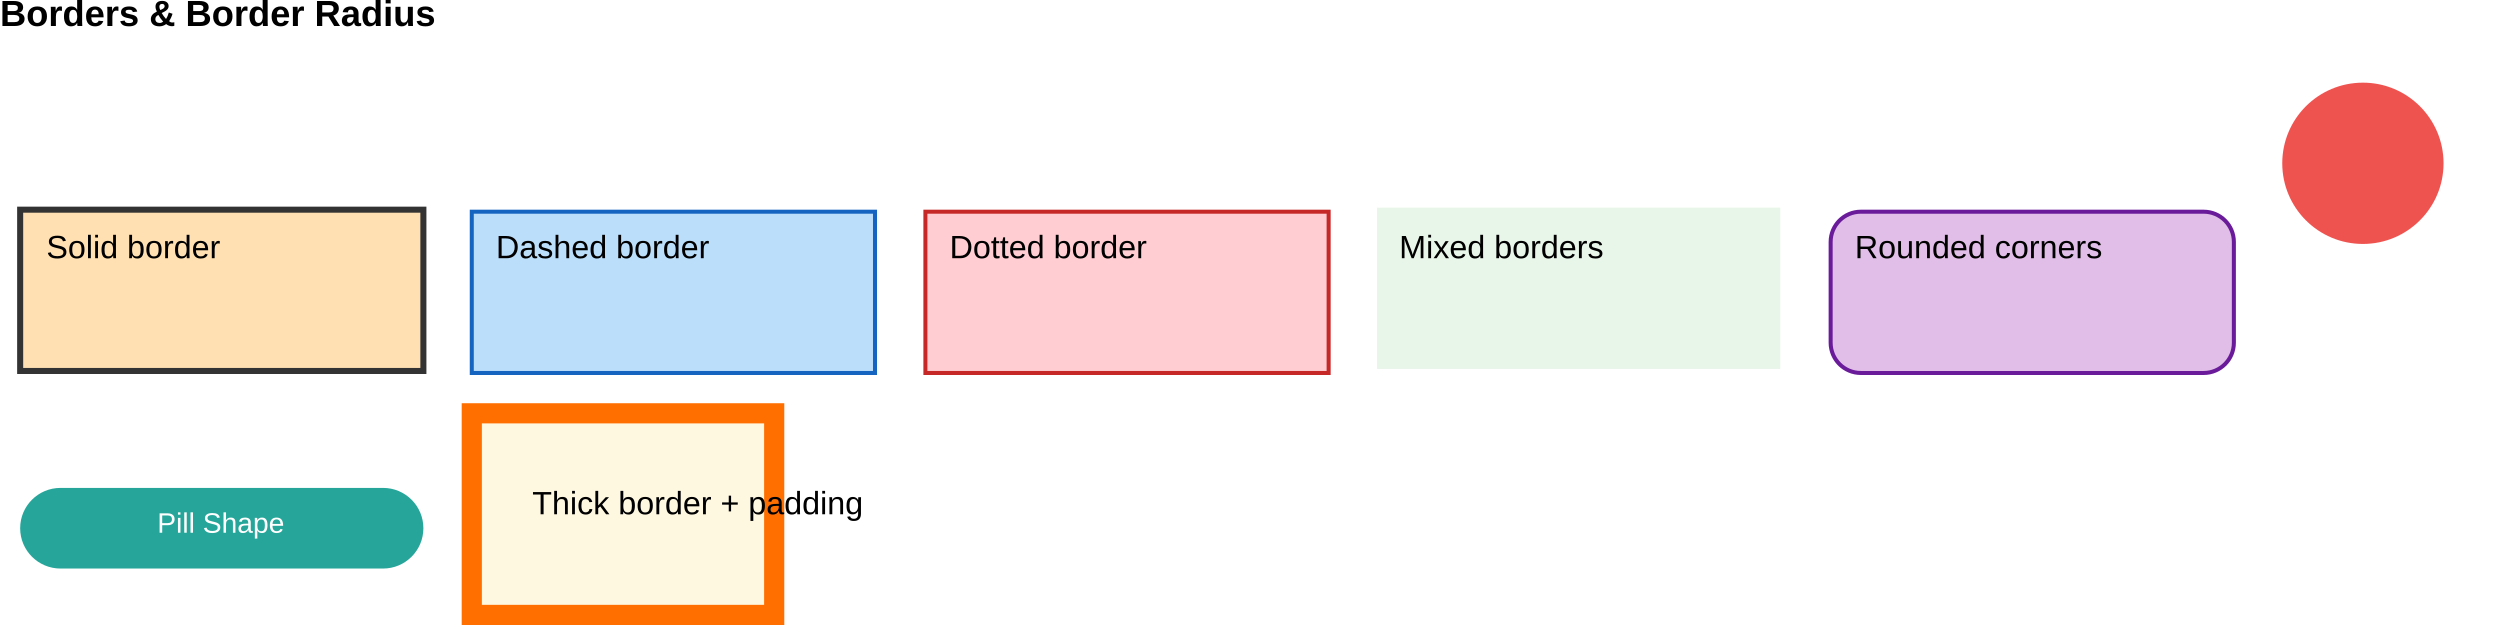
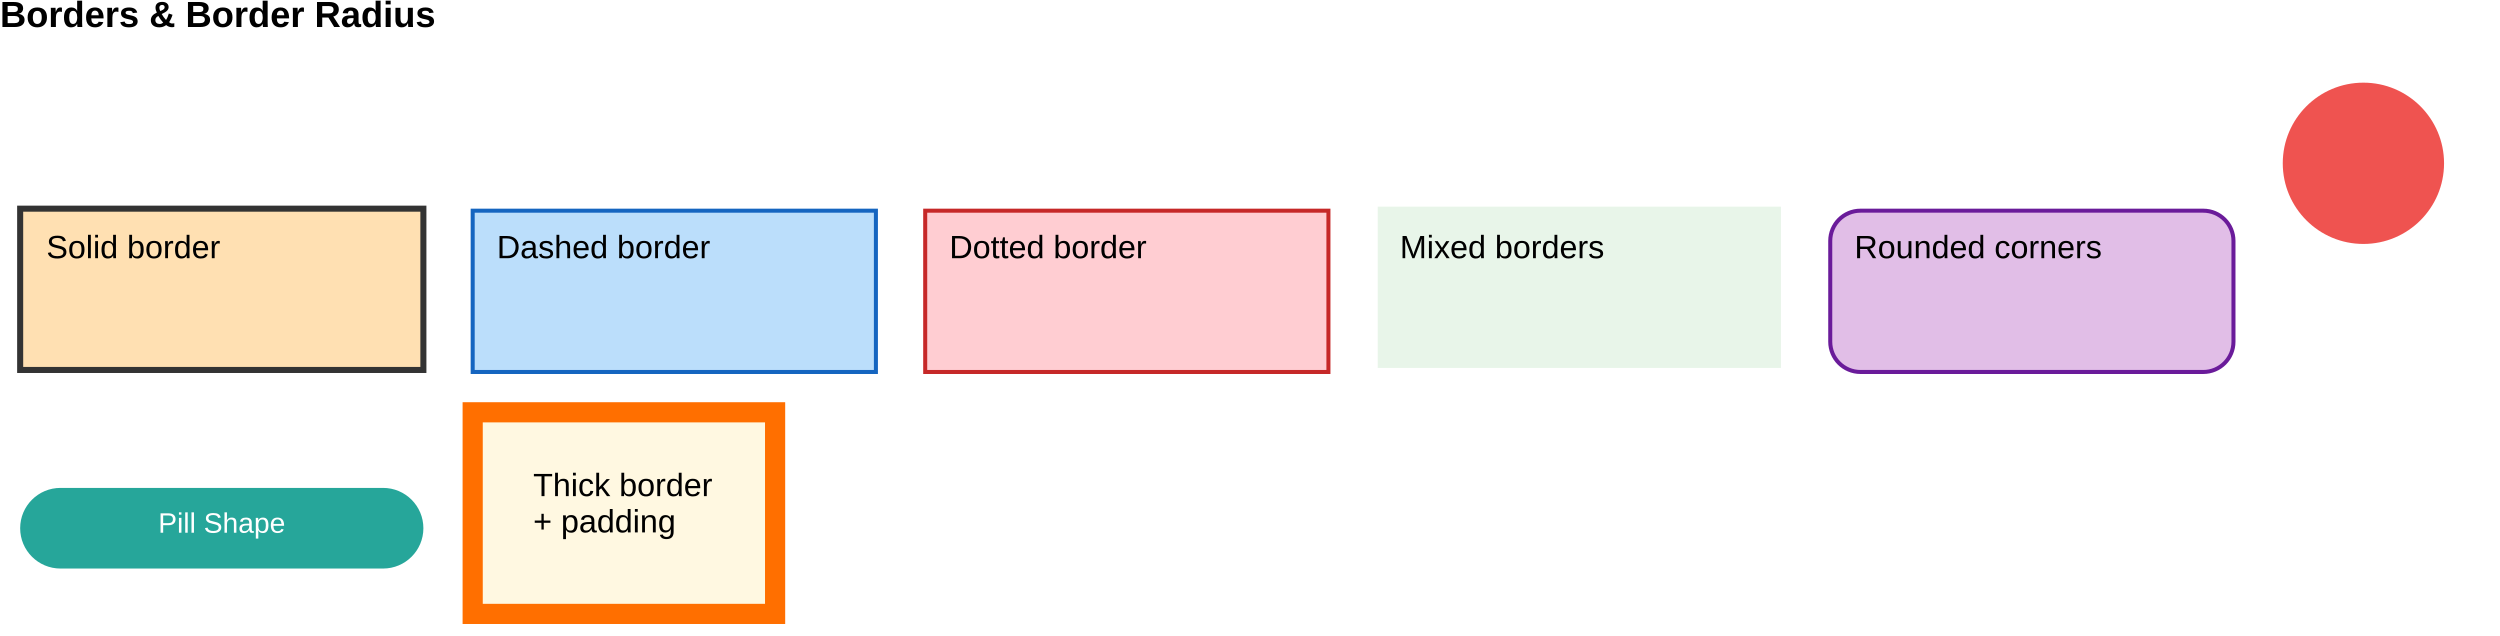
<svg xmlns="http://www.w3.org/2000/svg" width="1240" height="315" viewBox="0 0 1240 315">
-   <text x="0" y="1" fill="rgb(0, 0, 0)" dominant-baseline="text-before-edge" font-weight="700" font-size="18px" font-family="Arial">Borders &amp; Border Radius</text>
-   <path d="M10,104 L210,104 L210,184 L10,184 Z" fill="rgb(255, 224, 178)" stroke="rgb(51, 51, 51)" stroke-width="3" />
+   <text x="0" y="1.5" fill="rgb(0, 0, 0)" dominant-baseline="text-before-edge" font-weight="700" font-size="18px" font-family="Arial">Borders &amp; Border Radius</text>
+   <path d="M10,103.5 L210,103.5 L210,183.5 L10,183.5 Z" fill="rgb(255, 224, 178)" stroke="rgb(51, 51, 51)" stroke-width="3" />
  <text x="23" y="117.5" fill="rgb(0, 0, 0)" dominant-baseline="text-before-edge" font-size="16px" font-family="Arial">Solid border</text>
-   <path d="M234,105 L434,105 L434,185 L234,185 Z" fill="rgb(187, 222, 251)" stroke="rgb(21, 101, 192)" stroke-width="2" />
-   <text x="246" y="117.5" fill="rgb(0, 0, 0)" dominant-baseline="text-before-edge" font-size="16px" font-family="Arial">Dashed border</text>
-   <path d="M459,105 L659,105 L659,185 L459,185 Z" fill="rgb(255, 205, 210)" stroke="rgb(198, 40, 40)" stroke-width="2" />
-   <text x="471" y="117.5" fill="rgb(0, 0, 0)" dominant-baseline="text-before-edge" font-size="16px" font-family="Arial">Dotted border</text>
-   <path d="M683,103 L883,103 L883,183 L683,183 Z" fill="rgb(232, 245, 233)" stroke="rgb(255, 0, 0) rgb(0, 128, 0) rgb(0, 0, 255) rgb(255, 165, 0)" stroke-width="4" />
-   <text x="694" y="117.5" fill="rgb(0, 0, 0)" dominant-baseline="text-before-edge" font-size="16px" font-family="Arial">Mixed borders</text>
-   <rect x="908" y="105" width="200" height="80" rx="15" ry="15" fill="rgb(225, 190, 231)" stroke="rgb(106, 27, 154)" stroke-width="2" />
-   <text x="920" y="117.5" fill="rgb(0, 0, 0)" dominant-baseline="text-before-edge" font-size="16px" font-family="Arial">Rounded corners</text>
-   <rect x="1132" y="41" width="80" height="80" rx="40" ry="40" fill="rgb(239, 83, 80)" />
+   <path d="M234.45,104.5 L434.45,104.5 L434.45,184.5 L234.45,184.5 Z" fill="rgb(187, 222, 251)" stroke="rgb(21, 101, 192)" stroke-width="2" />
+   <text x="246.45" y="117.5" fill="rgb(0, 0, 0)" dominant-baseline="text-before-edge" font-size="16px" font-family="Arial">Dashed border</text>
+   <path d="M458.9,104.5 L658.9,104.5 L658.9,184.5 L458.9,184.5 Z" fill="rgb(255, 205, 210)" stroke="rgb(198, 40, 40)" stroke-width="2" />
+   <text x="470.9" y="117.5" fill="rgb(0, 0, 0)" dominant-baseline="text-before-edge" font-size="16px" font-family="Arial">Dotted border</text>
+   <path d="M683.35,102.5 L883.35,102.5 L883.35,182.5 L683.35,182.5 Z" fill="rgb(232, 245, 233)" stroke="rgb(255, 0, 0) rgb(0, 128, 0) rgb(0, 0, 255) rgb(255, 165, 0)" stroke-width="4" />
+   <text x="694.35" y="117.5" fill="rgb(0, 0, 0)" dominant-baseline="text-before-edge" font-size="16px" font-family="Arial">Mixed borders</text>
+   <rect x="907.8" y="104.5" width="200" height="80" rx="15" ry="15" fill="rgb(225, 190, 231)" stroke="rgb(106, 27, 154)" stroke-width="2" />
+   <text x="919.8" y="117.5" fill="rgb(0, 0, 0)" dominant-baseline="text-before-edge" font-size="16px" font-family="Arial">Rounded corners</text>
+   <rect x="1132.25" y="41" width="80" height="80" rx="40" ry="40" fill="rgb(239, 83, 80)" />
  <rect x="10" y="242" width="200" height="40" rx="20" ry="20" fill="rgb(38, 166, 154)" />
-   <text x="78" y="255" fill="rgb(255, 255, 255)" dominant-baseline="text-before-edge" font-size="14px" font-family="Arial">Pill Shape</text>
-   <path d="M234,205 L384,205 L384,305 L234,305 Z" fill="rgb(255, 248, 225)" stroke="rgb(255, 111, 0)" stroke-width="10" />
-   <text x="264" y="244.5" fill="rgb(0, 0, 0)" dominant-baseline="text-before-edge" font-size="16px" font-family="Arial">Thick border + padding</text>
+   <text x="78.48" y="255" fill="rgb(255, 255, 255)" dominant-baseline="text-before-edge" font-size="14px" font-family="Arial">Pill Shape</text>
+   <path d="M234.45,204.5 L384.45,204.5 L384.45,304.5 L234.45,304.5 Z" fill="rgb(255, 248, 225)" stroke="rgb(255, 111, 0)" stroke-width="10" />
+   <text x="264.45" y="235.5" fill="rgb(0, 0, 0)" dominant-baseline="text-before-edge" font-size="16px" font-family="Arial">Thick border</text>
+   <text x="264.45" y="253.5" fill="rgb(0, 0, 0)" dominant-baseline="text-before-edge" font-size="16px" font-family="Arial">+ padding</text>
</svg>
